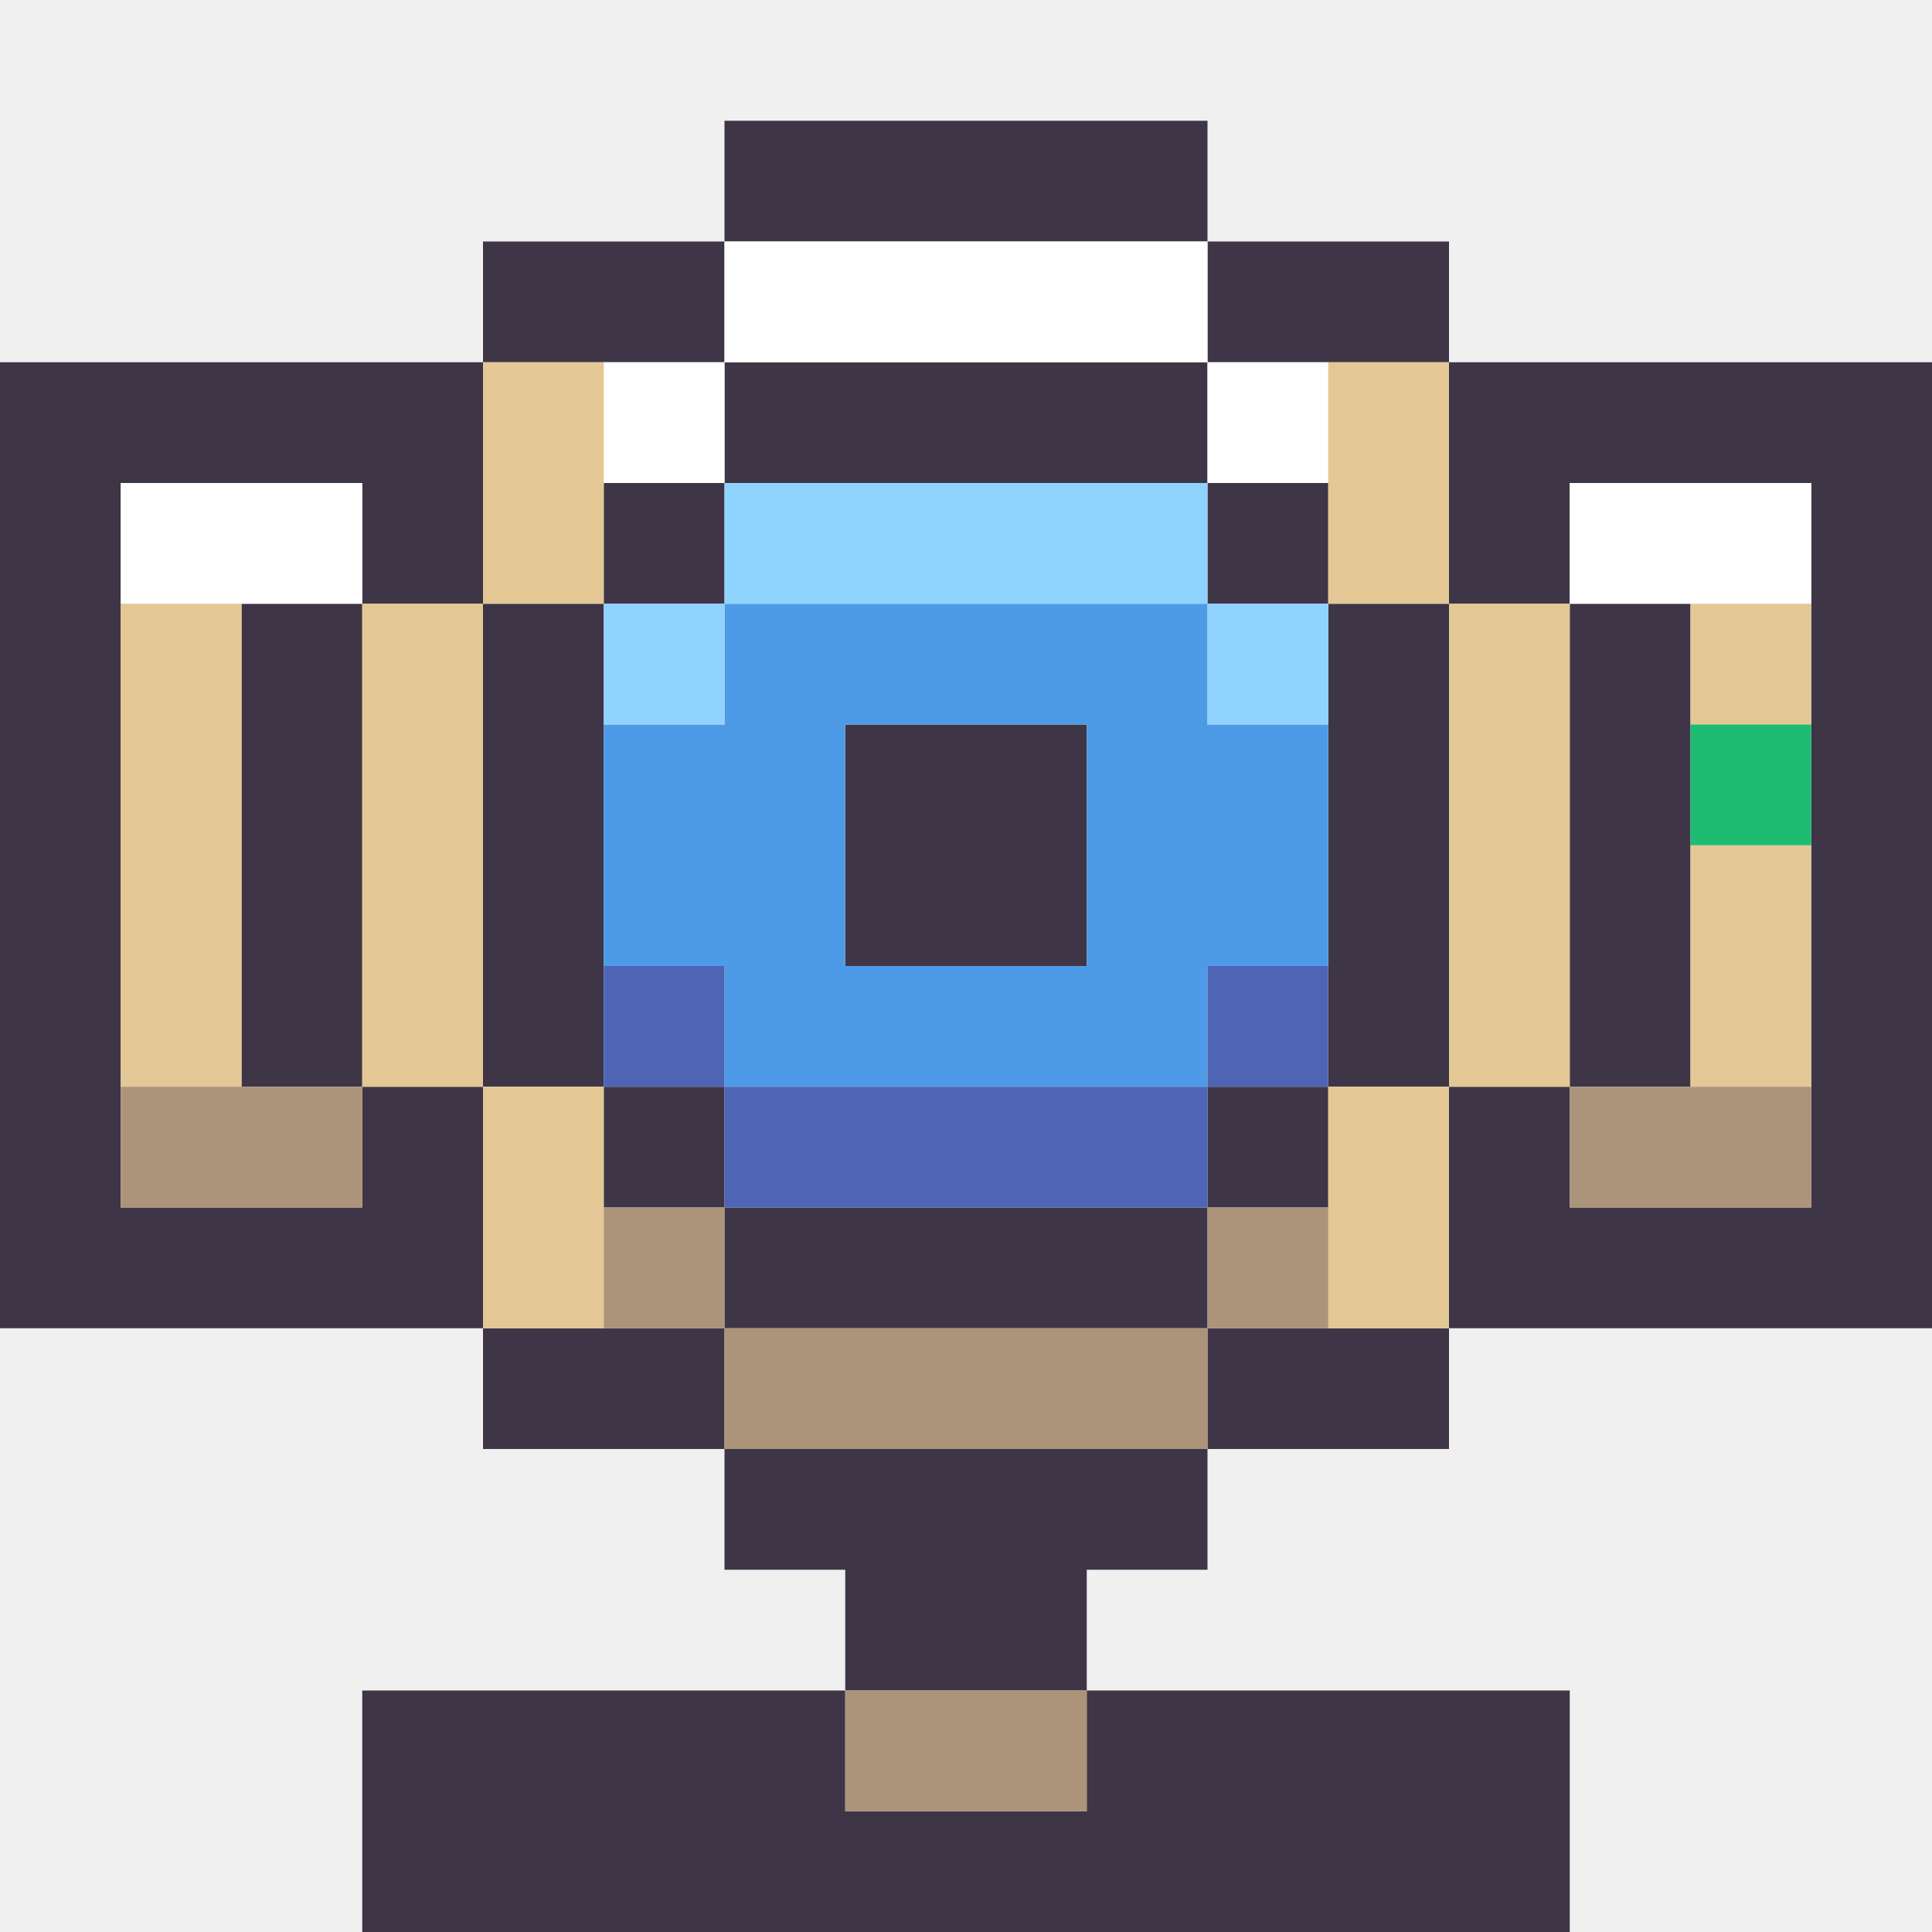
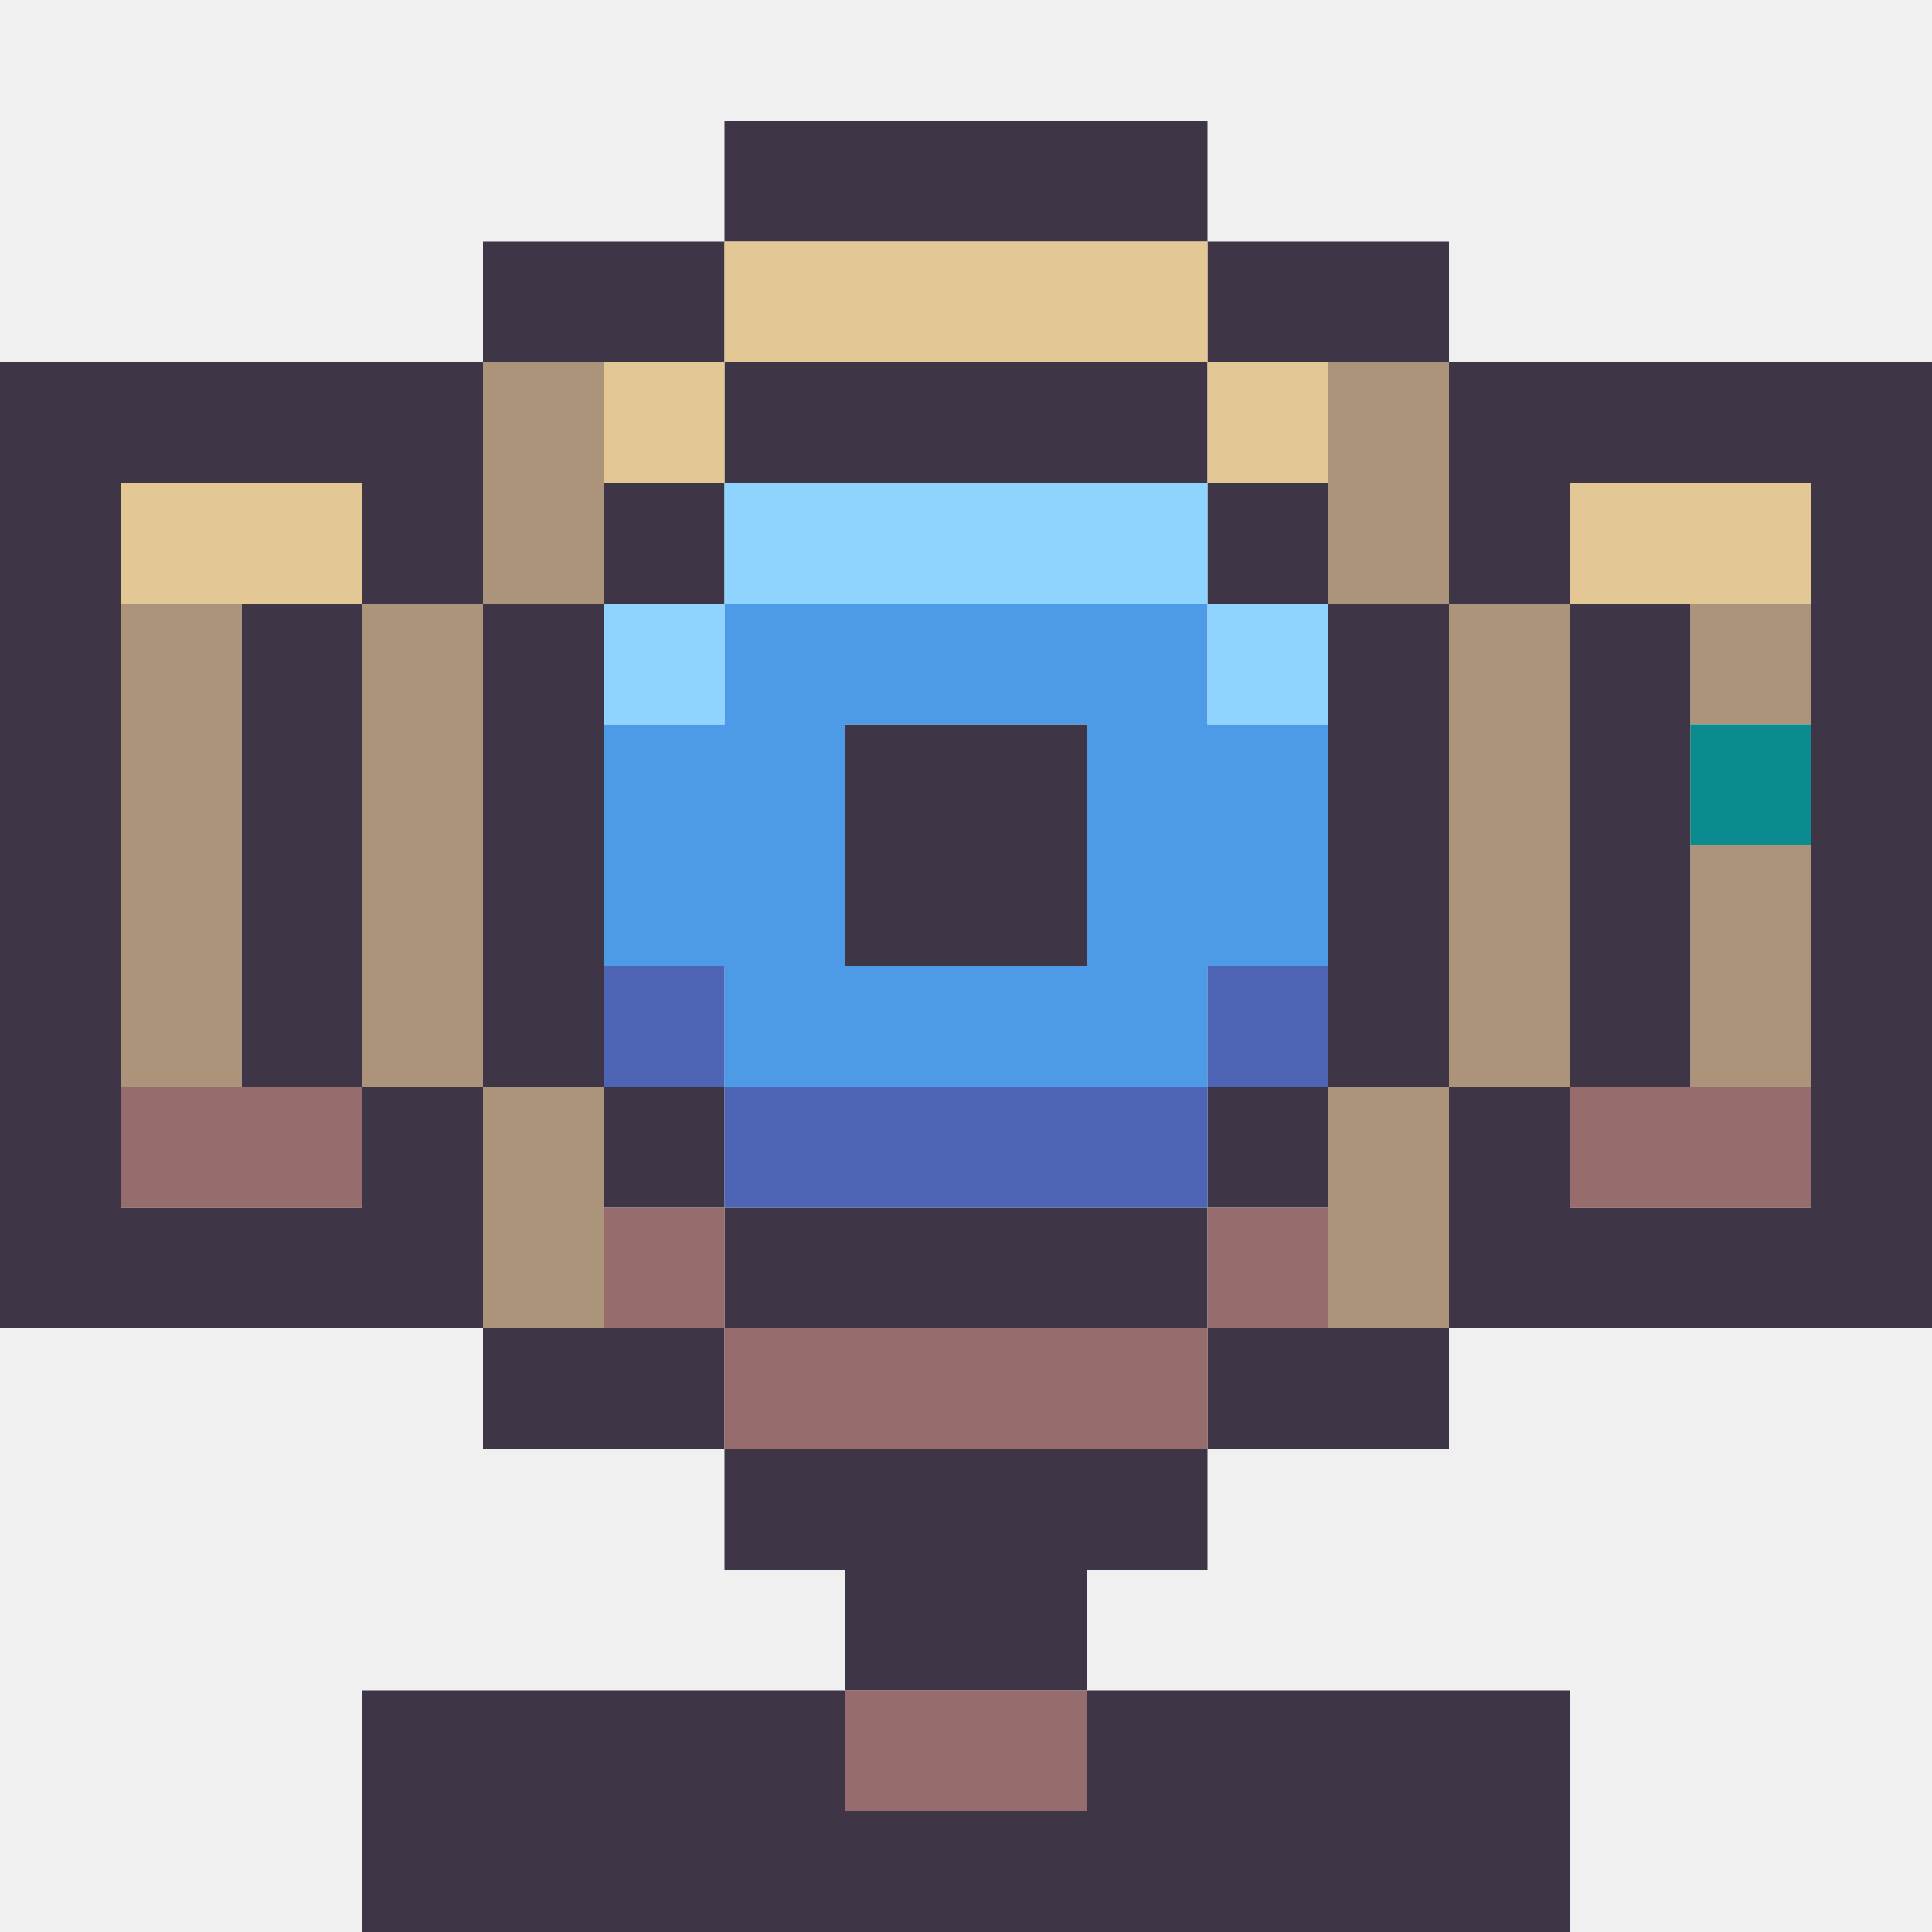
<svg xmlns="http://www.w3.org/2000/svg" width="16" height="16" viewBox="0 0 16 16" version="1.1" id="svg1" xml:space="preserve">
  <defs id="defs1" />
  <g id="layer1">
    <path id="rect1" style="fill:#3e3546;stroke-width:0.022" d="m 6,1 v 1 h 1 1 1 1 V 1 H 9 8 7 Z m 4,1 v 1 h 1 1 V 2 h -1 z m 2,1 v 1 1 h 1 V 4 h 1 1 v 1 1 1 1 1 1 H 14 13 V 9 h -1 v 1 1 h 1 1 1 1 V 10 9 8 7 6 5 4 3 h -1 -1 -1 z m 0,8 h -1 -1 v 1 h 1 1 z m -2,1 H 9 8 7 6 v 1 h 1 v 1 h 1 1 v -1 h 1 z m -1,2 v 1 H 8 7 V 14 H 6 5 4 3 v 1 1 h 1 1 1 1 1 1 1 1 1 1 V 15 14 H 12 11 10 Z M 6,12 V 11 H 5 4 v 1 H 5 Z M 4,11 V 10 9 H 3 v 1 H 2 1 V 9 8 7 6 5 4 H 2 3 V 5 H 4 V 4 3 H 3 2 1 0 v 1 1 1 1 1 1 1 1 H 1 2 3 Z M 4,3 H 5 6 V 2 H 5 4 Z m 2,0 v 1 h 1 1 1 1 V 3 H 9 8 7 Z m 4,1 v 1 h 1 V 4 Z m 1,1 v 1 1 1 1 h 1 V 8 7 6 5 Z m 0,4 h -1 v 1 h 1 z m -1,1 H 9 8 7 6 v 1 h 1 1 1 1 z M 6,10 V 9 H 5 v 1 z M 5,9 V 8 7 6 5 H 4 V 6 7 8 9 Z M 5,5 H 6 V 4 H 5 Z M 3,5 H 2 V 6 7 8 9 H 3 V 8 7 6 Z m 10,4 h 1 V 8 7 6 5 H 13 V 6 7 8 Z M 7,6 V 7 8 H 8 9 V 7 6 H 8 Z" />
    <path id="rect113" style="fill:#4d9be6;stroke-width:0.022" d="M 6,5 V 6 H 5 v 1 1 h 1 v 1 h 1 1 1 1 V 8 h 1 V 7 6 H 10 V 5 H 9 8 7 Z M 7,6 H 8 9 V 7 8 H 8 7 V 7 Z" />
    <path id="rect129" style="fill:#8fd3ff;stroke-width:0.022" d="m 6,4 v 1 h 1 1 1 1 V 4 H 9 8 7 Z m 4,1 v 1 h 1 V 5 Z M 6,5 H 5 v 1 h 1 z" />
    <path id="rect135" style="fill:#4d65b4;stroke-width:0.022" d="M 5,8 V 9 H 6 V 8 Z m 1,1 v 1 h 1 1 1 1 V 9 H 9 8 7 Z m 4,0 h 1 V 8 h -1 z" />
-     <path id="rect141" style="fill:#ffffff;stroke-width:0.022" d="m 6,2 v 1 h 1 1 1 1 V 2 H 9 8 7 Z m 4,1 v 1 h 1 V 3 Z M 6,3 H 5 V 4 H 6 Z M 1,4 V 5 H 2 3 V 4 H 2 Z m 12,0 v 1 h 1 1 V 4 h -1 z" />
-     <path id="rect142" style="fill:#e3c896;stroke-width:0.022" d="M 4,3 V 4 5 H 5 V 4 3 Z M 4,5 H 3 V 6 7 8 9 H 4 V 8 7 6 Z m 0,4 v 1 1 H 5 V 10 9 Z m 7,-6 v 1 1 h 1 V 4 3 Z m 1,2 v 1 1 1 1 h 1 V 8 7 6 5 Z m 0,4 h -1 v 1 1 h 1 V 10 Z M 1,5 V 6 7 8 9 H 2 V 8 7 6 5 Z m 13,0 v 1 h 1 V 5 Z m 0,2 v 1 1 h 1 V 8 7 Z" />
-     <path id="rect150" style="fill:#ab947a;stroke-width:0.022" d="m 1,9 v 1 H 2 3 V 9 H 2 Z m 12,0 v 1 h 1 1 V 9 h -1 z m -8,1 v 1 h 1 v -1 z m 1,1 v 1 h 1 1 1 1 V 11 H 9 8 7 Z m 4,0 h 1 v -1 h -1 z m -3,3 v 1 H 8 9 V 14 H 8 Z" />
-     <path id="rect164" style="fill:#1ebc73;stroke-width:0.022" d="m 14,6 v 1 h 1 V 6 Z" />
+     <path id="rect141" style="fill:#e3c896;stroke-width:0.022" d="m 6,2 v 1 h 1 1 1 1 V 2 H 9 8 7 Z m 4,1 v 1 h 1 V 3 Z M 6,3 H 5 V 4 H 6 Z M 1,4 V 5 H 2 3 V 4 H 2 Z m 12,0 v 1 h 1 1 V 4 h -1 z" />
+     <path id="rect142" style="fill:#ab947a;stroke-width:0.022" d="M 4,3 V 4 5 H 5 V 4 3 Z M 4,5 H 3 V 6 7 8 9 H 4 V 8 7 6 Z m 0,4 v 1 1 H 5 V 10 9 Z m 7,-6 v 1 1 h 1 V 4 3 Z m 1,2 v 1 1 1 1 h 1 V 8 7 6 5 Z m 0,4 h -1 v 1 1 h 1 V 10 Z M 1,5 V 6 7 8 9 H 2 V 8 7 6 5 Z m 13,0 v 1 h 1 V 5 Z m 0,2 v 1 1 h 1 V 8 7 Z" />
+     <path id="rect150" style="fill:#966c6c;stroke-width:0.022" d="m 1,9 v 1 H 2 3 V 9 H 2 Z m 12,0 v 1 h 1 1 V 9 h -1 z m -8,1 v 1 h 1 v -1 z m 1,1 v 1 h 1 1 1 1 V 11 H 9 8 7 Z m 4,0 h 1 v -1 h -1 z m -3,3 v 1 H 8 9 V 14 H 8 Z" />
+     <path id="rect164" style="fill:#0b8a8f;stroke-width:0.022" d="m 14,6 v 1 h 1 V 6 Z" />
  </g>
</svg>
